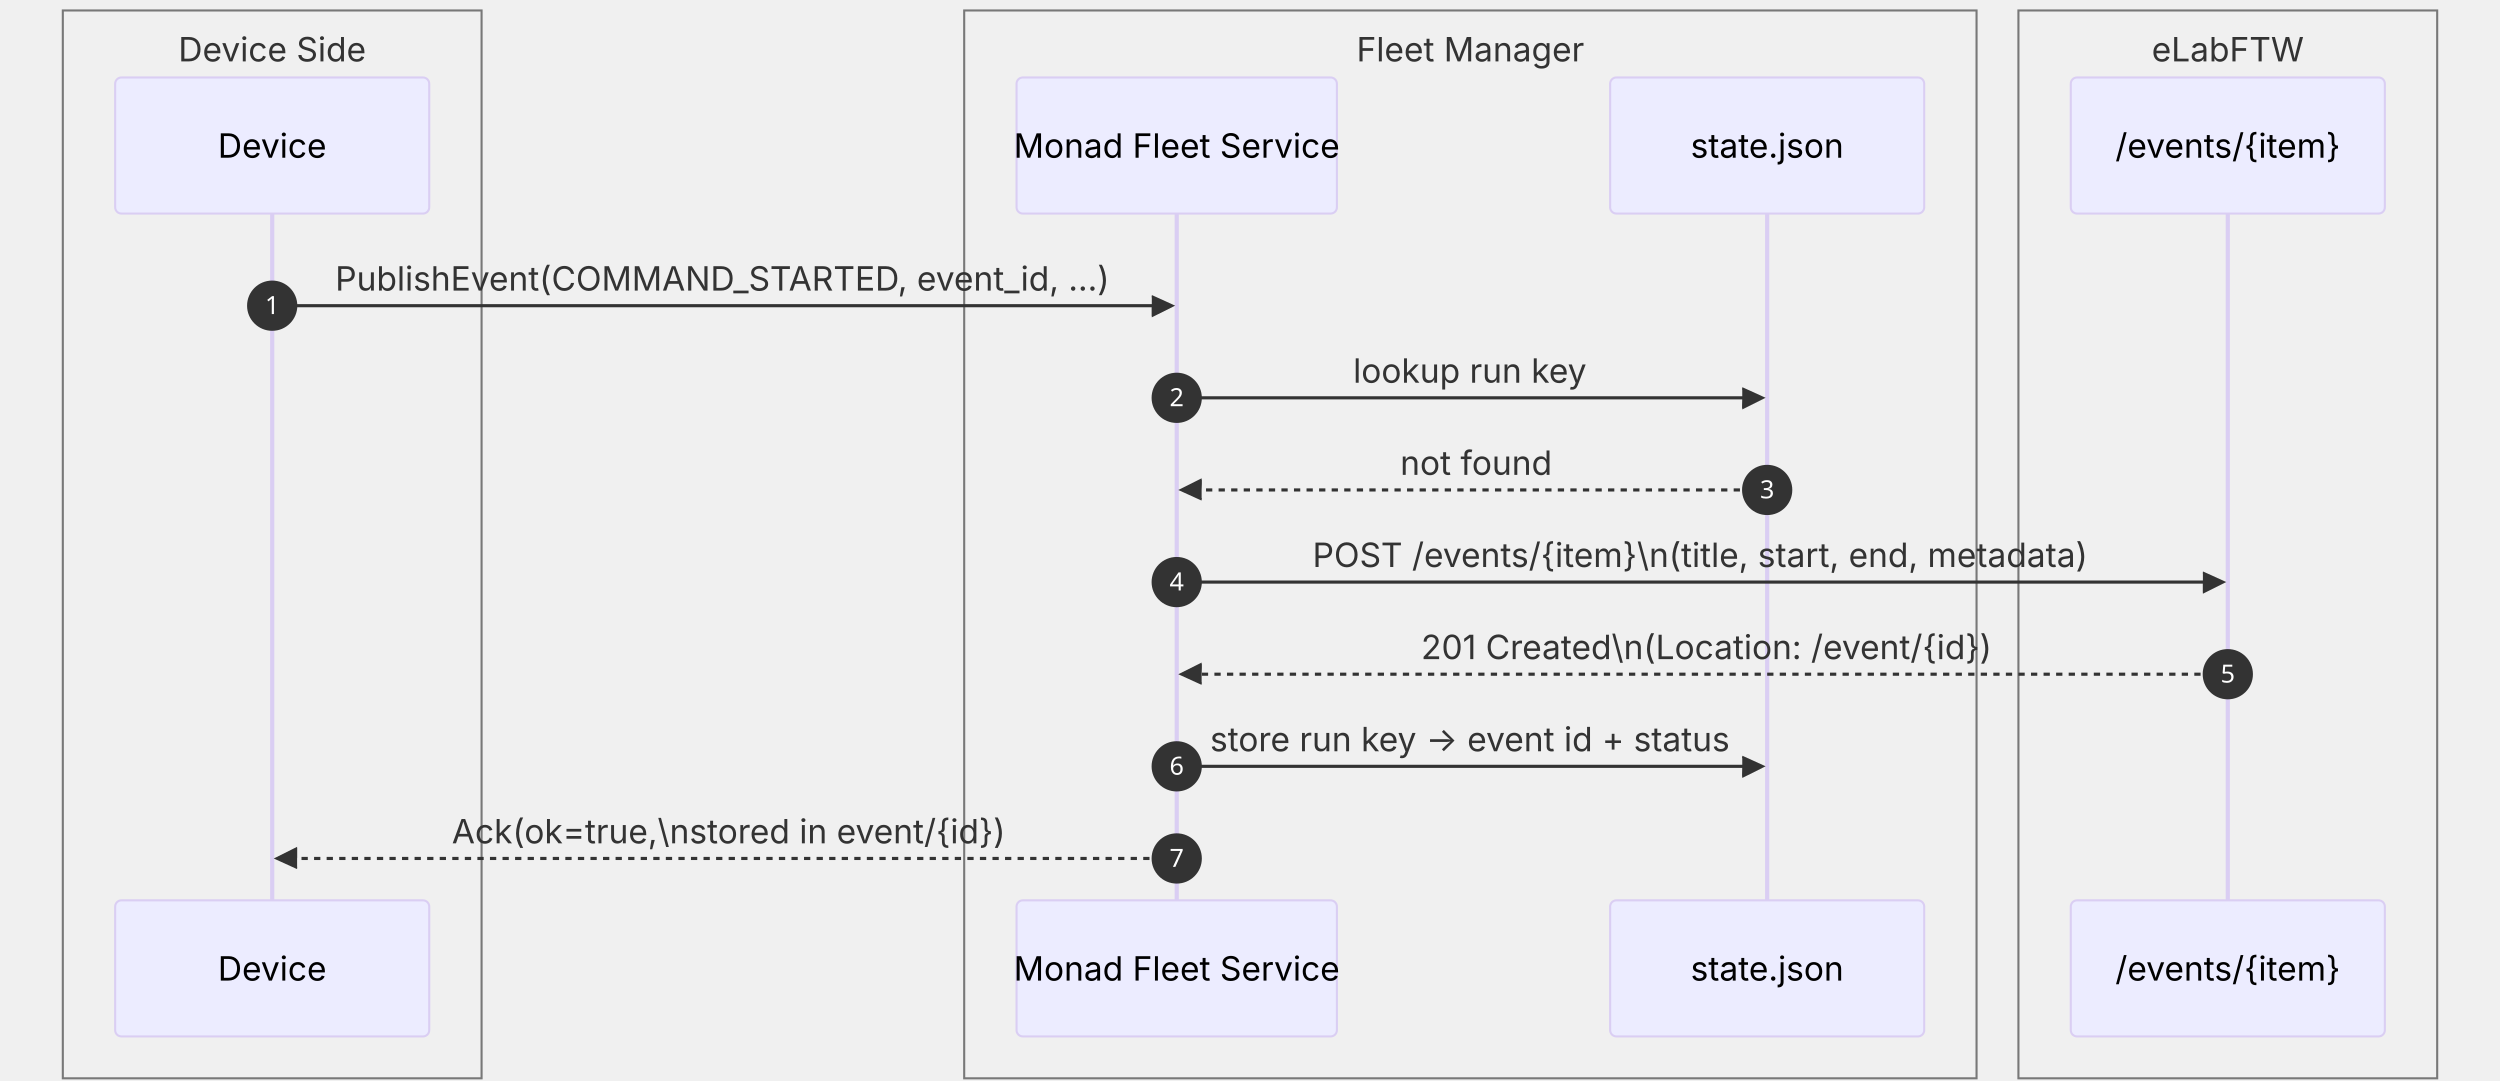
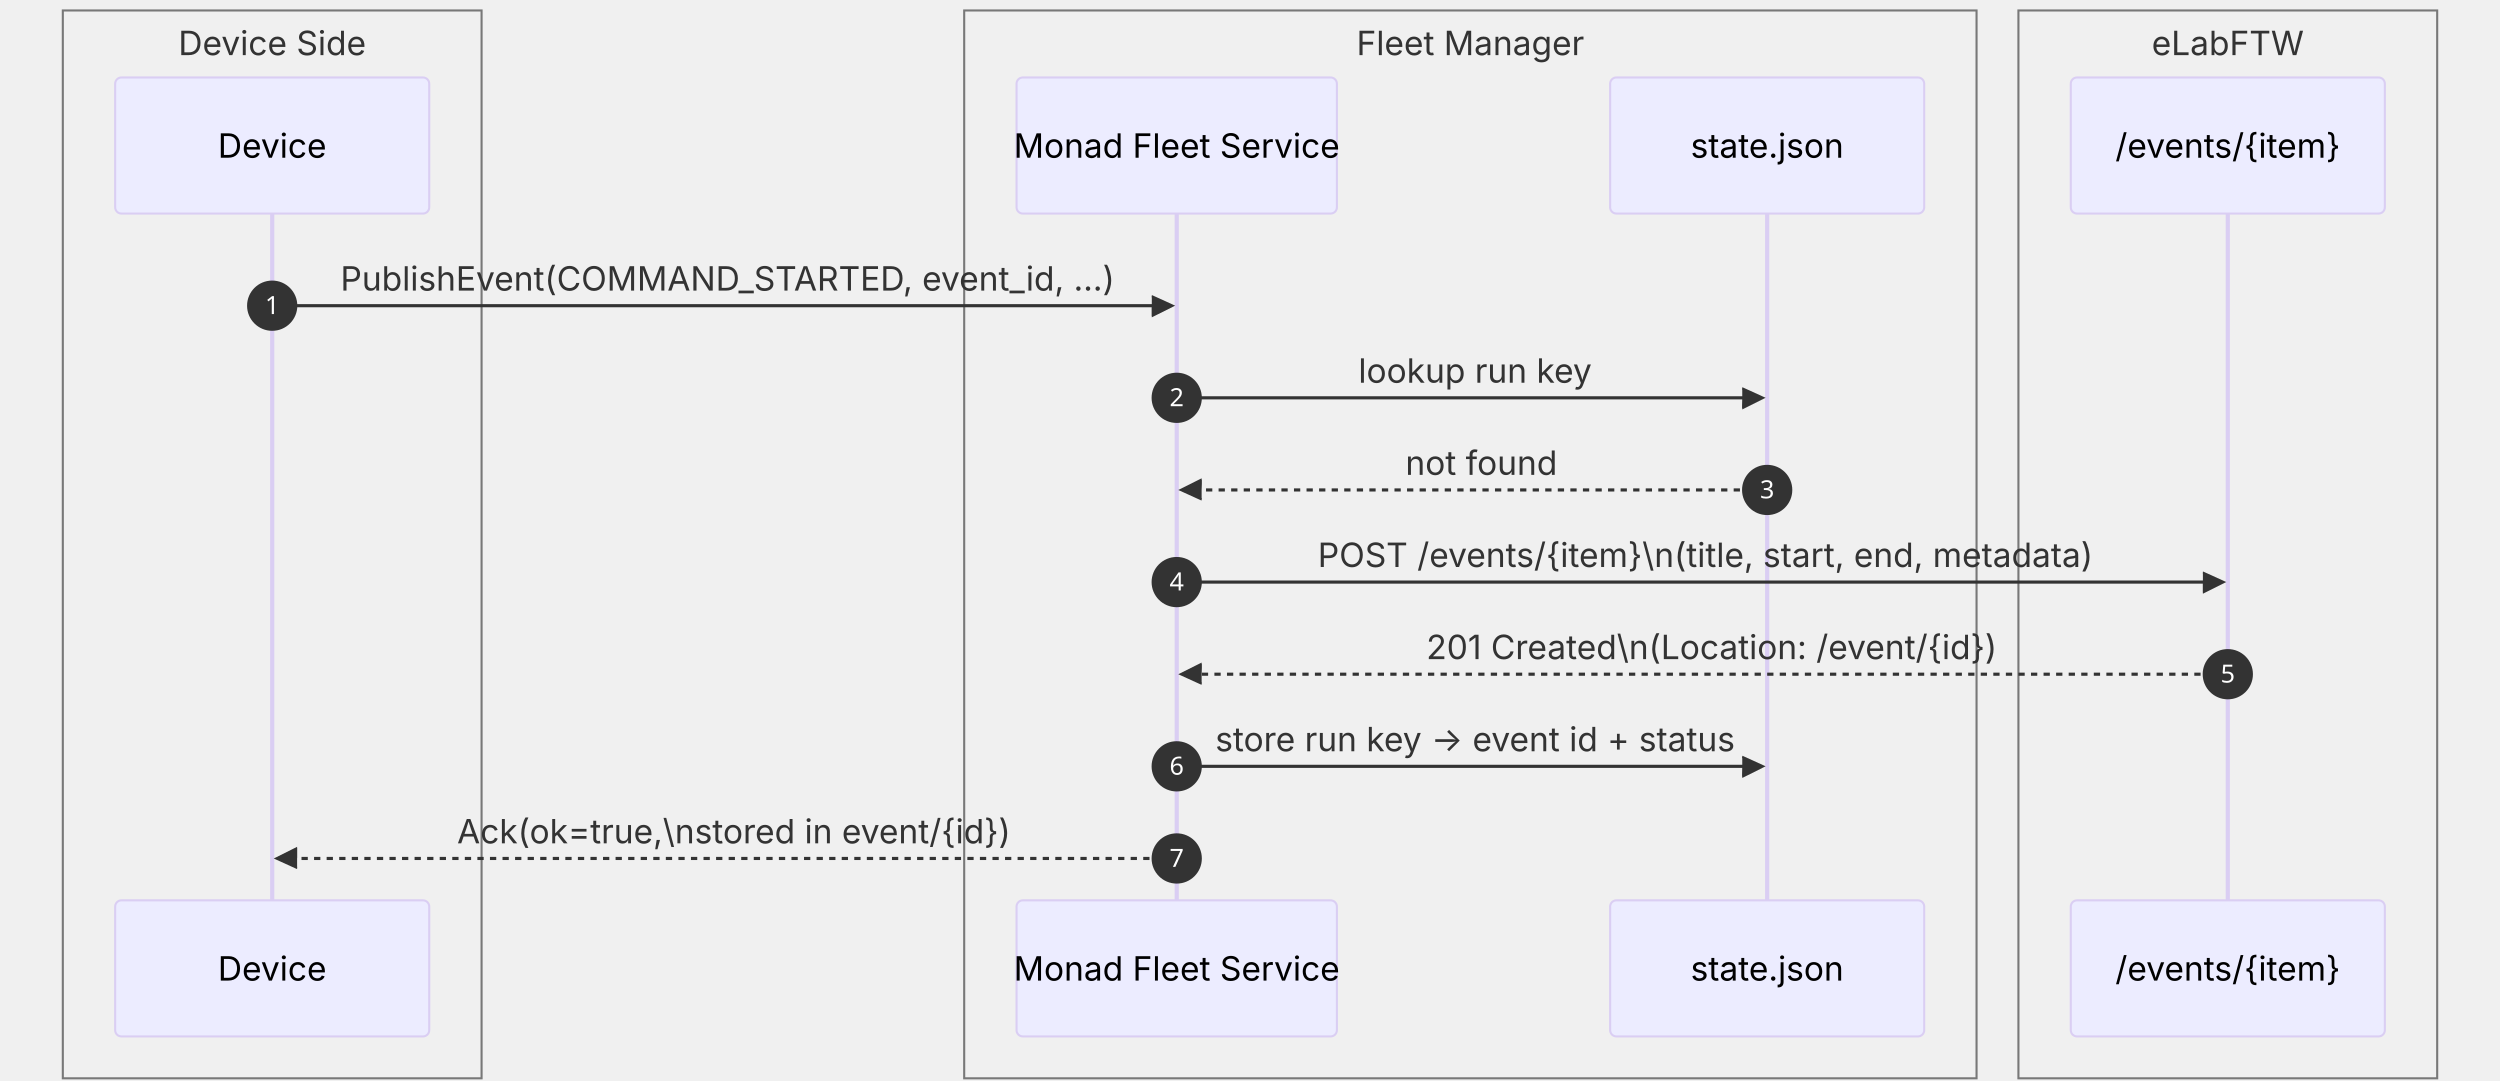
<svg xmlns="http://www.w3.org/2000/svg" id="my-svg" width="100%" style="max-width: 1194px; background-color: white;" viewBox="-50 -10 1194 516" role="graphics-document document" aria-roledescription="sequence">
  <g>
    <rect x="914" y="-5" fill="transparent" stroke="rgb(0,0,0, 0.5)" width="200" height="510" class="rect" />
-     <text x="1014" y="13.5" dominant-baseline="central" alignment-baseline="central" class="text" style="text-anchor: middle; font-size: 16px; font-weight: 400;">
+     <text x="1014" y="10.5" dominant-baseline="central" alignment-baseline="central" class="text" style="text-anchor: middle; font-size: 16px; font-weight: 400;">
      <tspan x="1014" dy="0">eLabFTW</tspan>
    </text>
  </g>
  <g>
    <rect x="410.5" y="-5" fill="transparent" stroke="rgb(0,0,0, 0.5)" width="483.5" height="510" class="rect" />
-     <text x="652.25" y="13.5" dominant-baseline="central" alignment-baseline="central" class="text" style="text-anchor: middle; font-size: 16px; font-weight: 400;">
+     <text x="652.25" y="10.5" dominant-baseline="central" alignment-baseline="central" class="text" style="text-anchor: middle; font-size: 16px; font-weight: 400;">
      <tspan x="652.25" dy="0">Fleet Manager</tspan>
    </text>
  </g>
  <g>
    <rect x="-20" y="-5" fill="transparent" stroke="rgb(0,0,0, 0.5)" width="200" height="510" class="rect" />
-     <text x="80" y="13.5" dominant-baseline="central" alignment-baseline="central" class="text" style="text-anchor: middle; font-size: 16px; font-weight: 400;">
+     <text x="80" y="10.5" dominant-baseline="central" alignment-baseline="central" class="text" style="text-anchor: middle; font-size: 16px; font-weight: 400;">
      <tspan x="80" dy="0">Device Side</tspan>
    </text>
  </g>
  <g>
    <rect x="939" y="420" fill="#eaeaea" stroke="#666" width="150" height="65" name="API" rx="3" ry="3" class="actor actor-bottom" />
    <text x="1014" y="452.5" dominant-baseline="central" alignment-baseline="central" class="actor actor-box" style="text-anchor: middle; font-size: 16px; font-weight: 400;">
      <tspan x="1014" dy="0">/events/{item}</tspan>
    </text>
  </g>
  <g>
    <rect x="719" y="420" fill="#eaeaea" stroke="#666" width="150" height="65" name="State" rx="3" ry="3" class="actor actor-bottom" />
    <text x="794" y="452.5" dominant-baseline="central" alignment-baseline="central" class="actor actor-box" style="text-anchor: middle; font-size: 16px; font-weight: 400;">
      <tspan x="794" dy="0">state.json</tspan>
    </text>
  </g>
  <g>
    <rect x="435.5" y="420" fill="#eaeaea" stroke="#666" width="153" height="65" name="Fleet" rx="3" ry="3" class="actor actor-bottom" />
    <text x="512" y="452.5" dominant-baseline="central" alignment-baseline="central" class="actor actor-box" style="text-anchor: middle; font-size: 16px; font-weight: 400;">
      <tspan x="512" dy="0">Monad Fleet Service</tspan>
    </text>
  </g>
  <g>
    <rect x="5" y="420" fill="#eaeaea" stroke="#666" width="150" height="65" name="Device" rx="3" ry="3" class="actor actor-bottom" />
    <text x="80" y="452.5" dominant-baseline="central" alignment-baseline="central" class="actor actor-box" style="text-anchor: middle; font-size: 16px; font-weight: 400;">
      <tspan x="80" dy="0">Device</tspan>
    </text>
  </g>
  <g>
    <line id="actor3" x1="1014" y1="92" x2="1014" y2="420" class="actor-line 200" stroke-width="0.5px" stroke="#999" name="API" />
    <g id="root-3">
      <rect x="939" y="27" fill="#eaeaea" stroke="#666" width="150" height="65" name="API" rx="3" ry="3" class="actor actor-top" />
      <text x="1014" y="59.5" dominant-baseline="central" alignment-baseline="central" class="actor actor-box" style="text-anchor: middle; font-size: 16px; font-weight: 400;">
        <tspan x="1014" dy="0">/events/{item}</tspan>
      </text>
    </g>
  </g>
  <g>
    <line id="actor2" x1="794" y1="92" x2="794" y2="420" class="actor-line 200" stroke-width="0.5px" stroke="#999" name="State" />
    <g id="root-2">
      <rect x="719" y="27" fill="#eaeaea" stroke="#666" width="150" height="65" name="State" rx="3" ry="3" class="actor actor-top" />
      <text x="794" y="59.5" dominant-baseline="central" alignment-baseline="central" class="actor actor-box" style="text-anchor: middle; font-size: 16px; font-weight: 400;">
        <tspan x="794" dy="0">state.json</tspan>
      </text>
    </g>
  </g>
  <g>
    <line id="actor1" x1="512" y1="92" x2="512" y2="420" class="actor-line 200" stroke-width="0.5px" stroke="#999" name="Fleet" />
    <g id="root-1">
      <rect x="435.5" y="27" fill="#eaeaea" stroke="#666" width="153" height="65" name="Fleet" rx="3" ry="3" class="actor actor-top" />
      <text x="512" y="59.5" dominant-baseline="central" alignment-baseline="central" class="actor actor-box" style="text-anchor: middle; font-size: 16px; font-weight: 400;">
        <tspan x="512" dy="0">Monad Fleet Service</tspan>
      </text>
    </g>
  </g>
  <g>
    <line id="actor0" x1="80" y1="92" x2="80" y2="420" class="actor-line 200" stroke-width="0.5px" stroke="#999" name="Device" />
    <g id="root-0">
      <rect x="5" y="27" fill="#eaeaea" stroke="#666" width="150" height="65" name="Device" rx="3" ry="3" class="actor actor-top" />
      <text x="80" y="59.5" dominant-baseline="central" alignment-baseline="central" class="actor actor-box" style="text-anchor: middle; font-size: 16px; font-weight: 400;">
        <tspan x="80" dy="0">Device</tspan>
      </text>
    </g>
  </g>
  <style>#my-svg{font-family:Inter,Arial,sans-serif;font-size:16px;fill:#333;}@keyframes edge-animation-frame{from{stroke-dashoffset:0;}}@keyframes dash{to{stroke-dashoffset:0;}}#my-svg .edge-animation-slow{stroke-dasharray:9,5!important;stroke-dashoffset:900;animation:dash 50s linear infinite;stroke-linecap:round;}#my-svg .edge-animation-fast{stroke-dasharray:9,5!important;stroke-dashoffset:900;animation:dash 20s linear infinite;stroke-linecap:round;}#my-svg .error-icon{fill:#552222;}#my-svg .error-text{fill:#552222;stroke:#552222;}#my-svg .edge-thickness-normal{stroke-width:1px;}#my-svg .edge-thickness-thick{stroke-width:3.5px;}#my-svg .edge-pattern-solid{stroke-dasharray:0;}#my-svg .edge-thickness-invisible{stroke-width:0;fill:none;}#my-svg .edge-pattern-dashed{stroke-dasharray:3;}#my-svg .edge-pattern-dotted{stroke-dasharray:2;}#my-svg .marker{fill:#333333;stroke:#333333;}#my-svg .marker.cross{stroke:#333333;}#my-svg svg{font-family:Inter,Arial,sans-serif;font-size:16px;}#my-svg p{margin:0;}#my-svg .actor{stroke:hsl(259.626, 59.777%, 87.902%);fill:#ECECFF;}#my-svg text.actor&gt;tspan{fill:black;stroke:none;}#my-svg .actor-line{stroke:hsl(259.626, 59.777%, 87.902%);}#my-svg .innerArc{stroke-width:1.5;stroke-dasharray:none;}#my-svg .messageLine0{stroke-width:1.5;stroke-dasharray:none;stroke:#333;}#my-svg .messageLine1{stroke-width:1.5;stroke-dasharray:2,2;stroke:#333;}#my-svg #arrowhead path{fill:#333;stroke:#333;}#my-svg .sequenceNumber{fill:white;}#my-svg #sequencenumber{fill:#333;}#my-svg #crosshead path{fill:#333;stroke:#333;}#my-svg .messageText{fill:#333;stroke:none;}#my-svg .labelBox{stroke:hsl(259.626, 59.777%, 87.902%);fill:#ECECFF;}#my-svg .labelText,#my-svg .labelText&gt;tspan{fill:black;stroke:none;}#my-svg .loopText,#my-svg .loopText&gt;tspan{fill:black;stroke:none;}#my-svg .loopLine{stroke-width:2px;stroke-dasharray:2,2;stroke:hsl(259.626, 59.777%, 87.902%);fill:hsl(259.626, 59.777%, 87.902%);}#my-svg .note{stroke:#aaaa33;fill:#fff5ad;}#my-svg .noteText,#my-svg .noteText&gt;tspan{fill:black;stroke:none;}#my-svg .activation0{fill:#f4f4f4;stroke:#666;}#my-svg .activation1{fill:#f4f4f4;stroke:#666;}#my-svg .activation2{fill:#f4f4f4;stroke:#666;}#my-svg .actorPopupMenu{position:absolute;}#my-svg .actorPopupMenuPanel{position:absolute;fill:#ECECFF;box-shadow:0px 8px 16px 0px rgba(0,0,0,0.2);filter:drop-shadow(3px 5px 2px rgb(0 0 0 / 0.4));}#my-svg .actor-man line{stroke:hsl(259.626, 59.777%, 87.902%);fill:#ECECFF;}#my-svg .actor-man circle,#my-svg line{stroke:hsl(259.626, 59.777%, 87.902%);fill:#ECECFF;stroke-width:2px;}#my-svg :root{--mermaid-font-family:"trebuchet ms",verdana,arial,sans-serif;}</style>
  <g />
  <defs>
    <symbol id="computer" width="24" height="24">
      <path transform="scale(.5)" d="M2 2v13h20v-13h-20zm18 11h-16v-9h16v9zm-10.228 6l.466-1h3.524l.467 1h-4.457zm14.228 3h-24l2-6h2.104l-1.33 4h18.45l-1.297-4h2.073l2 6zm-5-10h-14v-7h14v7z" />
    </symbol>
  </defs>
  <defs>
    <symbol id="database" fill-rule="evenodd" clip-rule="evenodd">
      <path transform="scale(.5)" d="M12.258.001l.256.004.255.005.253.008.251.01.249.012.247.015.246.016.242.019.241.02.239.023.236.024.233.027.231.028.229.031.225.032.223.034.22.036.217.038.214.04.211.041.208.043.205.045.201.046.198.048.194.05.191.051.187.053.183.054.18.056.175.057.172.059.168.06.163.061.16.063.155.064.15.066.074.033.073.033.071.034.07.034.069.035.068.035.067.035.066.035.064.036.064.036.062.036.06.036.06.037.058.037.058.037.055.038.055.038.053.038.052.038.051.039.05.039.048.039.047.039.045.04.044.04.043.04.041.04.04.041.039.041.037.041.036.041.034.041.033.042.032.042.03.042.029.042.027.042.026.043.024.043.023.043.021.043.02.043.018.044.017.043.015.044.013.044.012.044.011.045.009.044.007.045.006.045.004.045.002.045.001.045v17l-.001.045-.002.045-.004.045-.006.045-.007.045-.009.044-.011.045-.012.044-.013.044-.015.044-.017.043-.018.044-.02.043-.021.043-.023.043-.024.043-.026.043-.027.042-.029.042-.03.042-.032.042-.033.042-.034.041-.036.041-.037.041-.039.041-.04.041-.041.04-.043.04-.044.04-.045.04-.047.039-.048.039-.05.039-.051.039-.052.038-.053.038-.055.038-.055.038-.058.037-.058.037-.06.037-.06.036-.062.036-.064.036-.064.036-.066.035-.067.035-.068.035-.069.035-.07.034-.071.034-.073.033-.074.033-.15.066-.155.064-.16.063-.163.061-.168.06-.172.059-.175.057-.18.056-.183.054-.187.053-.191.051-.194.05-.198.048-.201.046-.205.045-.208.043-.211.041-.214.04-.217.038-.22.036-.223.034-.225.032-.229.031-.231.028-.233.027-.236.024-.239.023-.241.02-.242.019-.246.016-.247.015-.249.012-.251.01-.253.008-.255.005-.256.004-.258.001-.258-.001-.256-.004-.255-.005-.253-.008-.251-.01-.249-.012-.247-.015-.245-.016-.243-.019-.241-.02-.238-.023-.236-.024-.234-.027-.231-.028-.228-.031-.226-.032-.223-.034-.22-.036-.217-.038-.214-.04-.211-.041-.208-.043-.204-.045-.201-.046-.198-.048-.195-.05-.19-.051-.187-.053-.184-.054-.179-.056-.176-.057-.172-.059-.167-.06-.164-.061-.159-.063-.155-.064-.151-.066-.074-.033-.072-.033-.072-.034-.07-.034-.069-.035-.068-.035-.067-.035-.066-.035-.064-.036-.063-.036-.062-.036-.061-.036-.06-.037-.058-.037-.057-.037-.056-.038-.055-.038-.053-.038-.052-.038-.051-.039-.049-.039-.049-.039-.046-.039-.046-.04-.044-.04-.043-.04-.041-.04-.04-.041-.039-.041-.037-.041-.036-.041-.034-.041-.033-.042-.032-.042-.03-.042-.029-.042-.027-.042-.026-.043-.024-.043-.023-.043-.021-.043-.02-.043-.018-.044-.017-.043-.015-.044-.013-.044-.012-.044-.011-.045-.009-.044-.007-.045-.006-.045-.004-.045-.002-.045-.001-.045v-17l.001-.045.002-.045.004-.045.006-.045.007-.045.009-.044.011-.045.012-.044.013-.044.015-.044.017-.043.018-.044.02-.043.021-.043.023-.043.024-.043.026-.043.027-.042.029-.042.03-.042.032-.042.033-.042.034-.041.036-.041.037-.041.039-.041.04-.041.041-.04.043-.04.044-.04.046-.04.046-.039.049-.039.049-.039.051-.039.052-.038.053-.038.055-.038.056-.038.057-.037.058-.037.06-.037.061-.036.062-.036.063-.036.064-.036.066-.035.067-.035.068-.035.069-.035.07-.034.072-.034.072-.033.074-.033.151-.066.155-.064.159-.063.164-.061.167-.06.172-.059.176-.057.179-.056.184-.054.187-.053.19-.051.195-.05.198-.048.201-.046.204-.045.208-.043.211-.041.214-.04.217-.038.22-.036.223-.034.226-.032.228-.031.231-.028.234-.027.236-.024.238-.023.241-.02.243-.019.245-.016.247-.015.249-.012.251-.01.253-.008.255-.005.256-.004.258-.001.258.001zm-9.258 20.499v.01l.001.021.003.021.004.022.005.021.006.022.007.022.009.023.01.022.011.023.012.023.013.023.015.023.016.024.017.023.018.024.019.024.021.024.022.025.023.024.024.025.052.049.056.05.061.051.066.051.07.051.075.051.079.052.084.052.088.052.092.052.097.052.102.051.105.052.11.052.114.051.119.051.123.051.127.05.131.05.135.05.139.048.144.049.147.047.152.047.155.047.16.045.163.045.167.043.171.043.176.041.178.041.183.039.187.039.19.037.194.035.197.035.202.033.204.031.209.03.212.029.216.027.219.025.222.024.226.021.23.02.233.018.236.016.24.015.243.012.246.01.249.008.253.005.256.004.259.001.26-.001.257-.004.254-.005.25-.008.247-.011.244-.012.241-.014.237-.016.233-.018.231-.021.226-.021.224-.024.22-.026.216-.027.212-.028.21-.031.205-.031.202-.034.198-.034.194-.036.191-.037.187-.039.183-.04.179-.04.175-.042.172-.043.168-.044.163-.045.16-.046.155-.046.152-.047.148-.048.143-.049.139-.049.136-.05.131-.05.126-.05.123-.051.118-.052.114-.051.11-.052.106-.052.101-.052.096-.052.092-.052.088-.053.083-.051.079-.052.074-.052.07-.051.065-.051.06-.051.056-.05.051-.05.023-.024.023-.025.021-.024.02-.024.019-.024.018-.024.017-.024.015-.023.014-.024.013-.023.012-.023.01-.023.01-.022.008-.022.006-.022.006-.022.004-.022.004-.021.001-.021.001-.021v-4.127l-.077.055-.08.053-.083.054-.085.053-.087.052-.09.052-.093.051-.095.05-.097.05-.1.049-.102.049-.105.048-.106.047-.109.047-.111.046-.114.045-.115.045-.118.044-.12.043-.122.042-.124.042-.126.041-.128.04-.13.04-.132.038-.134.038-.135.037-.138.037-.139.035-.142.035-.143.034-.144.033-.147.032-.148.031-.15.03-.151.03-.153.029-.154.027-.156.027-.158.026-.159.025-.161.024-.162.023-.163.022-.165.021-.166.02-.167.019-.169.018-.169.017-.171.016-.173.015-.173.014-.175.013-.175.012-.177.011-.178.01-.179.008-.179.008-.181.006-.182.005-.182.004-.184.003-.184.002h-.37l-.184-.002-.184-.003-.182-.004-.182-.005-.181-.006-.179-.008-.179-.008-.178-.01-.176-.011-.176-.012-.175-.013-.173-.014-.172-.015-.171-.016-.17-.017-.169-.018-.167-.019-.166-.02-.165-.021-.163-.022-.162-.023-.161-.024-.159-.025-.157-.026-.156-.027-.155-.027-.153-.029-.151-.03-.15-.03-.148-.031-.146-.032-.145-.033-.143-.034-.141-.035-.14-.035-.137-.037-.136-.037-.134-.038-.132-.038-.13-.04-.128-.04-.126-.041-.124-.042-.122-.042-.12-.044-.117-.043-.116-.045-.113-.045-.112-.046-.109-.047-.106-.047-.105-.048-.102-.049-.1-.049-.097-.05-.095-.05-.093-.052-.09-.051-.087-.052-.085-.053-.083-.054-.08-.054-.077-.054v4.127zm0-5.654v.011l.001.021.003.021.004.021.005.022.006.022.007.022.009.022.01.022.011.023.012.023.013.023.015.024.016.023.017.024.018.024.019.024.021.024.022.024.023.025.024.024.052.05.056.05.061.05.066.051.07.051.075.052.079.051.084.052.088.052.092.052.097.052.102.052.105.052.11.051.114.051.119.052.123.05.127.051.131.05.135.049.139.049.144.048.147.048.152.047.155.046.16.045.163.045.167.044.171.042.176.042.178.04.183.04.187.038.19.037.194.036.197.034.202.033.204.032.209.03.212.028.216.027.219.025.222.024.226.022.23.02.233.018.236.016.24.014.243.012.246.01.249.008.253.006.256.003.259.001.26-.001.257-.003.254-.006.25-.008.247-.01.244-.012.241-.015.237-.016.233-.018.231-.02.226-.022.224-.024.22-.025.216-.027.212-.029.21-.03.205-.032.202-.033.198-.035.194-.036.191-.037.187-.039.183-.039.179-.041.175-.042.172-.043.168-.044.163-.045.16-.045.155-.047.152-.047.148-.048.143-.048.139-.05.136-.049.131-.05.126-.051.123-.051.118-.051.114-.052.11-.052.106-.052.101-.052.096-.052.092-.052.088-.052.083-.052.079-.052.074-.051.07-.052.065-.051.06-.05.056-.051.051-.049.023-.025.023-.024.021-.025.02-.024.019-.024.018-.024.017-.024.015-.023.014-.023.013-.024.012-.022.01-.023.01-.023.008-.022.006-.022.006-.022.004-.021.004-.022.001-.021.001-.021v-4.139l-.077.054-.08.054-.083.054-.085.052-.087.053-.09.051-.093.051-.095.051-.097.05-.1.049-.102.049-.105.048-.106.047-.109.047-.111.046-.114.045-.115.044-.118.044-.12.044-.122.042-.124.042-.126.041-.128.04-.13.039-.132.039-.134.038-.135.037-.138.036-.139.036-.142.035-.143.033-.144.033-.147.033-.148.031-.15.03-.151.03-.153.028-.154.028-.156.027-.158.026-.159.025-.161.024-.162.023-.163.022-.165.021-.166.02-.167.019-.169.018-.169.017-.171.016-.173.015-.173.014-.175.013-.175.012-.177.011-.178.009-.179.009-.179.007-.181.007-.182.005-.182.004-.184.003-.184.002h-.37l-.184-.002-.184-.003-.182-.004-.182-.005-.181-.007-.179-.007-.179-.009-.178-.009-.176-.011-.176-.012-.175-.013-.173-.014-.172-.015-.171-.016-.17-.017-.169-.018-.167-.019-.166-.02-.165-.021-.163-.022-.162-.023-.161-.024-.159-.025-.157-.026-.156-.027-.155-.028-.153-.028-.151-.03-.15-.03-.148-.031-.146-.033-.145-.033-.143-.033-.141-.035-.14-.036-.137-.036-.136-.037-.134-.038-.132-.039-.13-.039-.128-.04-.126-.041-.124-.042-.122-.043-.12-.043-.117-.044-.116-.044-.113-.046-.112-.046-.109-.046-.106-.047-.105-.048-.102-.049-.1-.049-.097-.05-.095-.051-.093-.051-.09-.051-.087-.053-.085-.052-.083-.054-.08-.054-.077-.054v4.139zm0-5.666v.011l.001.02.003.022.004.021.005.022.006.021.007.022.009.023.01.022.011.023.012.023.013.023.015.023.016.024.017.024.018.023.019.024.021.025.022.024.023.024.024.025.052.05.056.05.061.05.066.051.07.051.075.052.079.051.084.052.088.052.092.052.097.052.102.052.105.051.11.052.114.051.119.051.123.051.127.05.131.05.135.05.139.049.144.048.147.048.152.047.155.046.16.045.163.045.167.043.171.043.176.042.178.04.183.04.187.038.19.037.194.036.197.034.202.033.204.032.209.03.212.028.216.027.219.025.222.024.226.021.23.02.233.018.236.017.24.014.243.012.246.01.249.008.253.006.256.003.259.001.26-.001.257-.003.254-.006.25-.008.247-.01.244-.013.241-.014.237-.016.233-.018.231-.02.226-.022.224-.024.22-.025.216-.027.212-.029.21-.03.205-.032.202-.033.198-.035.194-.036.191-.037.187-.039.183-.039.179-.041.175-.042.172-.043.168-.044.163-.045.16-.045.155-.047.152-.047.148-.048.143-.049.139-.049.136-.049.131-.051.126-.05.123-.051.118-.052.114-.051.11-.052.106-.052.101-.052.096-.052.092-.052.088-.052.083-.052.079-.052.074-.052.07-.051.065-.051.06-.051.056-.05.051-.049.023-.025.023-.025.021-.024.02-.024.019-.024.018-.024.017-.024.015-.023.014-.024.013-.023.012-.023.01-.022.01-.023.008-.022.006-.022.006-.022.004-.022.004-.021.001-.021.001-.021v-4.153l-.077.054-.08.054-.083.053-.085.053-.087.053-.09.051-.093.051-.095.051-.097.05-.1.049-.102.048-.105.048-.106.048-.109.046-.111.046-.114.046-.115.044-.118.044-.12.043-.122.043-.124.042-.126.041-.128.04-.13.039-.132.039-.134.038-.135.037-.138.036-.139.036-.142.034-.143.034-.144.033-.147.032-.148.032-.15.03-.151.03-.153.028-.154.028-.156.027-.158.026-.159.024-.161.024-.162.023-.163.023-.165.021-.166.02-.167.019-.169.018-.169.017-.171.016-.173.015-.173.014-.175.013-.175.012-.177.01-.178.01-.179.009-.179.007-.181.006-.182.006-.182.004-.184.003-.184.001-.185.001-.185-.001-.184-.001-.184-.003-.182-.004-.182-.006-.181-.006-.179-.007-.179-.009-.178-.01-.176-.01-.176-.012-.175-.013-.173-.014-.172-.015-.171-.016-.17-.017-.169-.018-.167-.019-.166-.02-.165-.021-.163-.023-.162-.023-.161-.024-.159-.024-.157-.026-.156-.027-.155-.028-.153-.028-.151-.03-.15-.03-.148-.032-.146-.032-.145-.033-.143-.034-.141-.034-.14-.036-.137-.036-.136-.037-.134-.038-.132-.039-.13-.039-.128-.041-.126-.041-.124-.041-.122-.043-.12-.043-.117-.044-.116-.044-.113-.046-.112-.046-.109-.046-.106-.048-.105-.048-.102-.048-.1-.05-.097-.049-.095-.051-.093-.051-.09-.052-.087-.052-.085-.053-.083-.053-.08-.054-.077-.054v4.153zm8.74-8.179l-.257.004-.254.005-.25.008-.247.011-.244.012-.241.014-.237.016-.233.018-.231.021-.226.022-.224.023-.22.026-.216.027-.212.028-.21.031-.205.032-.202.033-.198.034-.194.036-.191.038-.187.038-.183.04-.179.041-.175.042-.172.043-.168.043-.163.045-.16.046-.155.046-.152.048-.148.048-.143.048-.139.049-.136.05-.131.05-.126.051-.123.051-.118.051-.114.052-.11.052-.106.052-.101.052-.096.052-.092.052-.088.052-.083.052-.079.052-.074.051-.07.052-.065.051-.06.05-.056.05-.051.05-.023.025-.023.024-.021.024-.02.025-.019.024-.018.024-.017.023-.015.024-.014.023-.013.023-.012.023-.01.023-.01.022-.008.022-.006.023-.006.021-.004.022-.004.021-.001.021-.001.021.001.021.001.021.004.021.004.022.006.021.006.023.008.022.01.022.01.023.012.023.013.023.014.023.015.024.017.023.018.024.019.024.02.025.021.024.023.024.023.025.051.05.056.05.06.05.065.051.07.052.074.051.079.052.083.052.088.052.092.052.096.052.101.052.106.052.11.052.114.052.118.051.123.051.126.051.131.05.136.05.139.049.143.048.148.048.152.048.155.046.16.046.163.045.168.043.172.043.175.042.179.041.183.04.187.038.191.038.194.036.198.034.202.033.205.032.21.031.212.028.216.027.22.026.224.023.226.022.231.021.233.018.237.016.241.014.244.012.247.011.25.008.254.005.257.004.26.001.26-.001.257-.004.254-.005.25-.008.247-.011.244-.012.241-.014.237-.016.233-.018.231-.021.226-.022.224-.023.22-.026.216-.027.212-.028.21-.031.205-.032.202-.033.198-.034.194-.036.191-.038.187-.038.183-.04.179-.041.175-.042.172-.043.168-.043.163-.045.16-.046.155-.046.152-.048.148-.048.143-.048.139-.049.136-.05.131-.05.126-.051.123-.051.118-.051.114-.052.11-.052.106-.052.101-.052.096-.052.092-.052.088-.052.083-.052.079-.052.074-.051.07-.052.065-.051.06-.05.056-.05.051-.05.023-.025.023-.024.021-.024.02-.025.019-.024.018-.024.017-.023.015-.024.014-.023.013-.023.012-.023.01-.023.01-.022.008-.022.006-.023.006-.021.004-.022.004-.021.001-.021.001-.021-.001-.021-.001-.021-.004-.021-.004-.022-.006-.021-.006-.023-.008-.022-.01-.022-.01-.023-.012-.023-.013-.023-.014-.023-.015-.024-.017-.023-.018-.024-.019-.024-.02-.025-.021-.024-.023-.024-.023-.025-.051-.05-.056-.05-.06-.05-.065-.051-.07-.052-.074-.051-.079-.052-.083-.052-.088-.052-.092-.052-.096-.052-.101-.052-.106-.052-.11-.052-.114-.052-.118-.051-.123-.051-.126-.051-.131-.05-.136-.05-.139-.049-.143-.048-.148-.048-.152-.048-.155-.046-.16-.046-.163-.045-.168-.043-.172-.043-.175-.042-.179-.041-.183-.04-.187-.038-.191-.038-.194-.036-.198-.034-.202-.033-.205-.032-.21-.031-.212-.028-.216-.027-.22-.026-.224-.023-.226-.022-.231-.021-.233-.018-.237-.016-.241-.014-.244-.012-.247-.011-.25-.008-.254-.005-.257-.004-.26-.001-.26.001z" />
    </symbol>
  </defs>
  <defs>
    <symbol id="clock" width="24" height="24">
      <path transform="scale(.5)" d="M12 2c5.514 0 10 4.486 10 10s-4.486 10-10 10-10-4.486-10-10 4.486-10 10-10zm0-2c-6.627 0-12 5.373-12 12s5.373 12 12 12 12-5.373 12-12-5.373-12-12-12zm5.848 12.459c.202.038.202.333.001.372-1.907.361-6.045 1.111-6.547 1.111-.719 0-1.301-.582-1.301-1.301 0-.512.77-5.447 1.125-7.445.034-.192.312-.181.343.014l.985 6.238 5.394 1.011z" />
    </symbol>
  </defs>
  <defs>
    <marker id="arrowhead" refX="7.9" refY="5" markerUnits="userSpaceOnUse" markerWidth="12" markerHeight="12" orient="auto-start-reverse">
      <path d="M -1 0 L 10 5 L 0 10 z" />
    </marker>
  </defs>
  <defs>
    <marker id="crosshead" markerWidth="15" markerHeight="8" orient="auto" refX="4" refY="4.5">
      <path fill="none" stroke="#000000" stroke-width="1pt" d="M 1,2 L 6,7 M 6,2 L 1,7" style="stroke-dasharray: 0, 0;" />
    </marker>
  </defs>
  <defs>
    <marker id="filled-head" refX="15.5" refY="7" markerWidth="20" markerHeight="28" orient="auto">
      <path d="M 18,7 L9,13 L14,7 L9,1 Z" />
    </marker>
  </defs>
  <defs>
    <marker id="sequencenumber" refX="15" refY="15" markerWidth="60" markerHeight="40" orient="auto">
      <circle cx="15" cy="15" r="6" />
    </marker>
  </defs>
  <defs>
    <marker id="solidTopArrowHead" refX="7.9" refY="7.25" markerUnits="userSpaceOnUse" markerWidth="12" markerHeight="12" orient="auto-start-reverse">
      <path d="M 0 0 L 10 8 L 0 8 z" />
    </marker>
  </defs>
  <defs>
    <marker id="solidBottomArrowHead" refX="7.9" refY="0.75" markerUnits="userSpaceOnUse" markerWidth="12" markerHeight="12" orient="auto-start-reverse">
      <path d="M 0 0 L 10 0 L 0 8 z" />
    </marker>
  </defs>
  <defs>
    <marker id="stickTopArrowHead" refX="7.5" refY="7" markerUnits="userSpaceOnUse" markerWidth="12" markerHeight="12" orient="auto-start-reverse">
      <path d="M 0 0 L 7 7" stroke="black" stroke-width="1.5" fill="none" />
    </marker>
  </defs>
  <defs>
    <marker id="stickBottomArrowHead" refX="7.5" refY="0" markerUnits="userSpaceOnUse" markerWidth="12" markerHeight="12" orient="auto-start-reverse">
      <path d="M 0 7 L 7 0" stroke="black" stroke-width="1.5" fill="none" />
    </marker>
  </defs>
-   <text x="295" y="107" text-anchor="middle" dominant-baseline="middle" alignment-baseline="middle" class="messageText" dy="1em" style="font-size: 16px; font-weight: 400;">PublishEvent(COMMAND_STARTED, event_id, ...)</text>
+   <text x="297.5" y="107" text-anchor="middle" dominant-baseline="middle" alignment-baseline="middle" class="messageText" dy="1em" style="font-size: 16px; font-weight: 400;">PublishEvent(COMMAND_STARTED, event_id, ...)</text>
  <line x1="87" y1="136" x2="508" y2="136" class="messageLine0" stroke-width="2" stroke="none" marker-end="url(#arrowhead)" style="fill: none;" />
  <line x1="80" y1="136" x2="80" y2="136" stroke-width="0" marker-start="url(#sequencenumber)" />
  <text x="80" y="140" font-family="sans-serif" font-size="12px" text-anchor="middle" class="sequenceNumber">1</text>
-   <text x="652" y="151" text-anchor="middle" dominant-baseline="middle" alignment-baseline="middle" class="messageText" dy="1em" style="font-size: 16px; font-weight: 400;">lookup run key</text>
+   <text x="654.5" y="151" text-anchor="middle" dominant-baseline="middle" alignment-baseline="middle" class="messageText" dy="1em" style="font-size: 16px; font-weight: 400;">lookup run key</text>
  <line x1="519" y1="180" x2="790" y2="180" class="messageLine0" stroke-width="2" stroke="none" marker-end="url(#arrowhead)" style="fill: none;" />
  <line x1="512" y1="180" x2="512" y2="180" stroke-width="0" marker-start="url(#sequencenumber)" />
  <text x="512" y="184" font-family="sans-serif" font-size="12px" text-anchor="middle" class="sequenceNumber">2</text>
-   <text x="655" y="195" text-anchor="middle" dominant-baseline="middle" alignment-baseline="middle" class="messageText" dy="1em" style="font-size: 16px; font-weight: 400;">not found</text>
+   <text x="657.5" y="195" text-anchor="middle" dominant-baseline="middle" alignment-baseline="middle" class="messageText" dy="1em" style="font-size: 16px; font-weight: 400;">not found</text>
  <line x1="799" y1="224" x2="516" y2="224" class="messageLine1" stroke-width="2" stroke="none" marker-end="url(#arrowhead)" style="stroke-dasharray: 3, 3; fill: none;" />
  <line x1="794" y1="224" x2="794" y2="224" stroke-width="0" marker-start="url(#sequencenumber)" />
  <text x="794" y="228" font-family="sans-serif" font-size="12px" text-anchor="middle" class="sequenceNumber">3</text>
-   <text x="762" y="239" text-anchor="middle" dominant-baseline="middle" alignment-baseline="middle" class="messageText" dy="1em" style="font-size: 16px; font-weight: 400;">POST /events/{item}\n(title, start, end, metadata)</text>
+   <text x="764.5" y="239" text-anchor="middle" dominant-baseline="middle" alignment-baseline="middle" class="messageText" dy="1em" style="font-size: 16px; font-weight: 400;">POST /events/{item}\n(title, start, end, metadata)</text>
  <line x1="519" y1="268" x2="1010" y2="268" class="messageLine0" stroke-width="2" stroke="none" marker-end="url(#arrowhead)" style="fill: none;" />
  <line x1="512" y1="268" x2="512" y2="268" stroke-width="0" marker-start="url(#sequencenumber)" />
  <text x="512" y="272" font-family="sans-serif" font-size="12px" text-anchor="middle" class="sequenceNumber">4</text>
-   <text x="765" y="283" text-anchor="middle" dominant-baseline="middle" alignment-baseline="middle" class="messageText" dy="1em" style="font-size: 16px; font-weight: 400;">201 Created\n(Location: /event/{id})</text>
+   <text x="767.5" y="283" text-anchor="middle" dominant-baseline="middle" alignment-baseline="middle" class="messageText" dy="1em" style="font-size: 16px; font-weight: 400;">201 Created\n(Location: /event/{id})</text>
  <line x1="1019" y1="312" x2="516" y2="312" class="messageLine1" stroke-width="2" stroke="none" marker-end="url(#arrowhead)" style="stroke-dasharray: 3, 3; fill: none;" />
  <line x1="1014" y1="312" x2="1014" y2="312" stroke-width="0" marker-start="url(#sequencenumber)" />
  <text x="1014" y="316" font-family="sans-serif" font-size="12px" text-anchor="middle" class="sequenceNumber">5</text>
-   <text x="652" y="327" text-anchor="middle" dominant-baseline="middle" alignment-baseline="middle" class="messageText" dy="1em" style="font-size: 16px; font-weight: 400;">store run key → event id + status</text>
+   <text x="654.5" y="327" text-anchor="middle" dominant-baseline="middle" alignment-baseline="middle" class="messageText" dy="1em" style="font-size: 16px; font-weight: 400;">store run key → event id + status</text>
  <line x1="519" y1="356" x2="790" y2="356" class="messageLine0" stroke-width="2" stroke="none" marker-end="url(#arrowhead)" style="fill: none;" />
  <line x1="512" y1="356" x2="512" y2="356" stroke-width="0" marker-start="url(#sequencenumber)" />
  <text x="512" y="360" font-family="sans-serif" font-size="12px" text-anchor="middle" class="sequenceNumber">6</text>
-   <text x="298" y="371" text-anchor="middle" dominant-baseline="middle" alignment-baseline="middle" class="messageText" dy="1em" style="font-size: 16px; font-weight: 400;">Ack(ok=true,\nstored in event/{id})</text>
+   <text x="300.5" y="371" text-anchor="middle" dominant-baseline="middle" alignment-baseline="middle" class="messageText" dy="1em" style="font-size: 16px; font-weight: 400;">Ack(ok=true,\nstored in event/{id})</text>
  <line x1="517" y1="400" x2="84" y2="400" class="messageLine1" stroke-width="2" stroke="none" marker-end="url(#arrowhead)" style="stroke-dasharray: 3, 3; fill: none;" />
  <line x1="512" y1="400" x2="512" y2="400" stroke-width="0" marker-start="url(#sequencenumber)" />
  <text x="512" y="404" font-family="sans-serif" font-size="12px" text-anchor="middle" class="sequenceNumber">7</text>
</svg>
